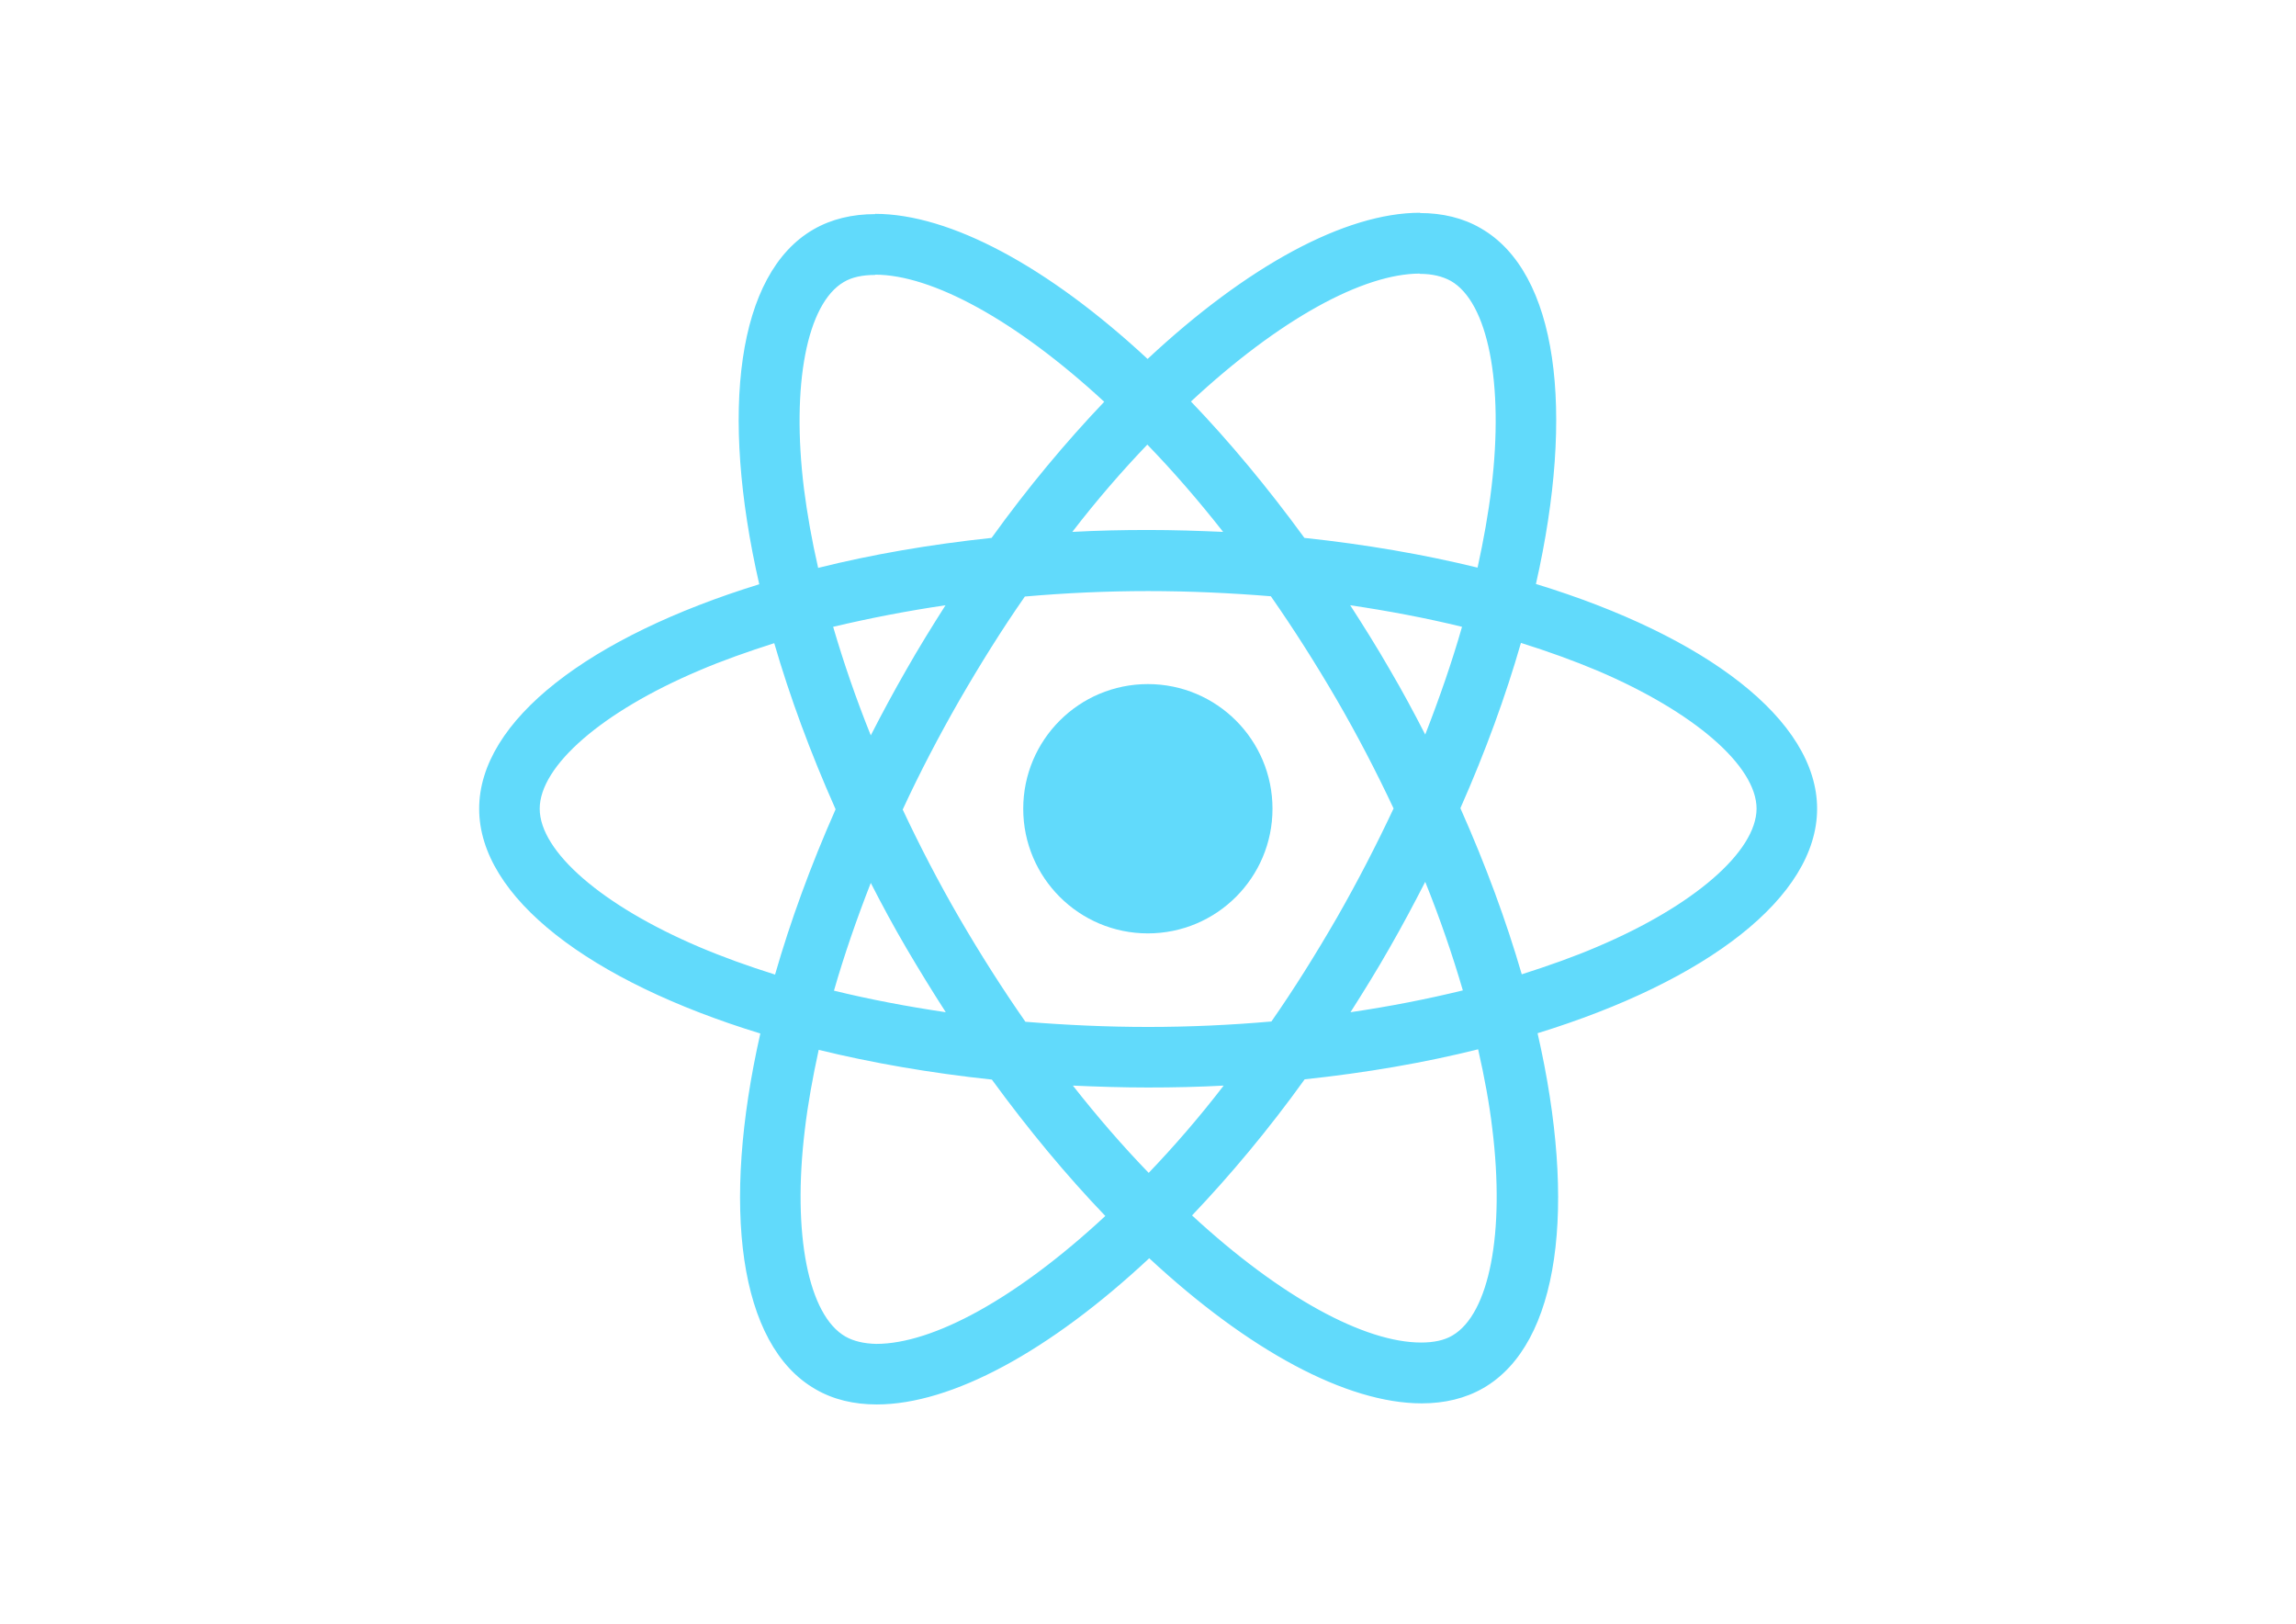
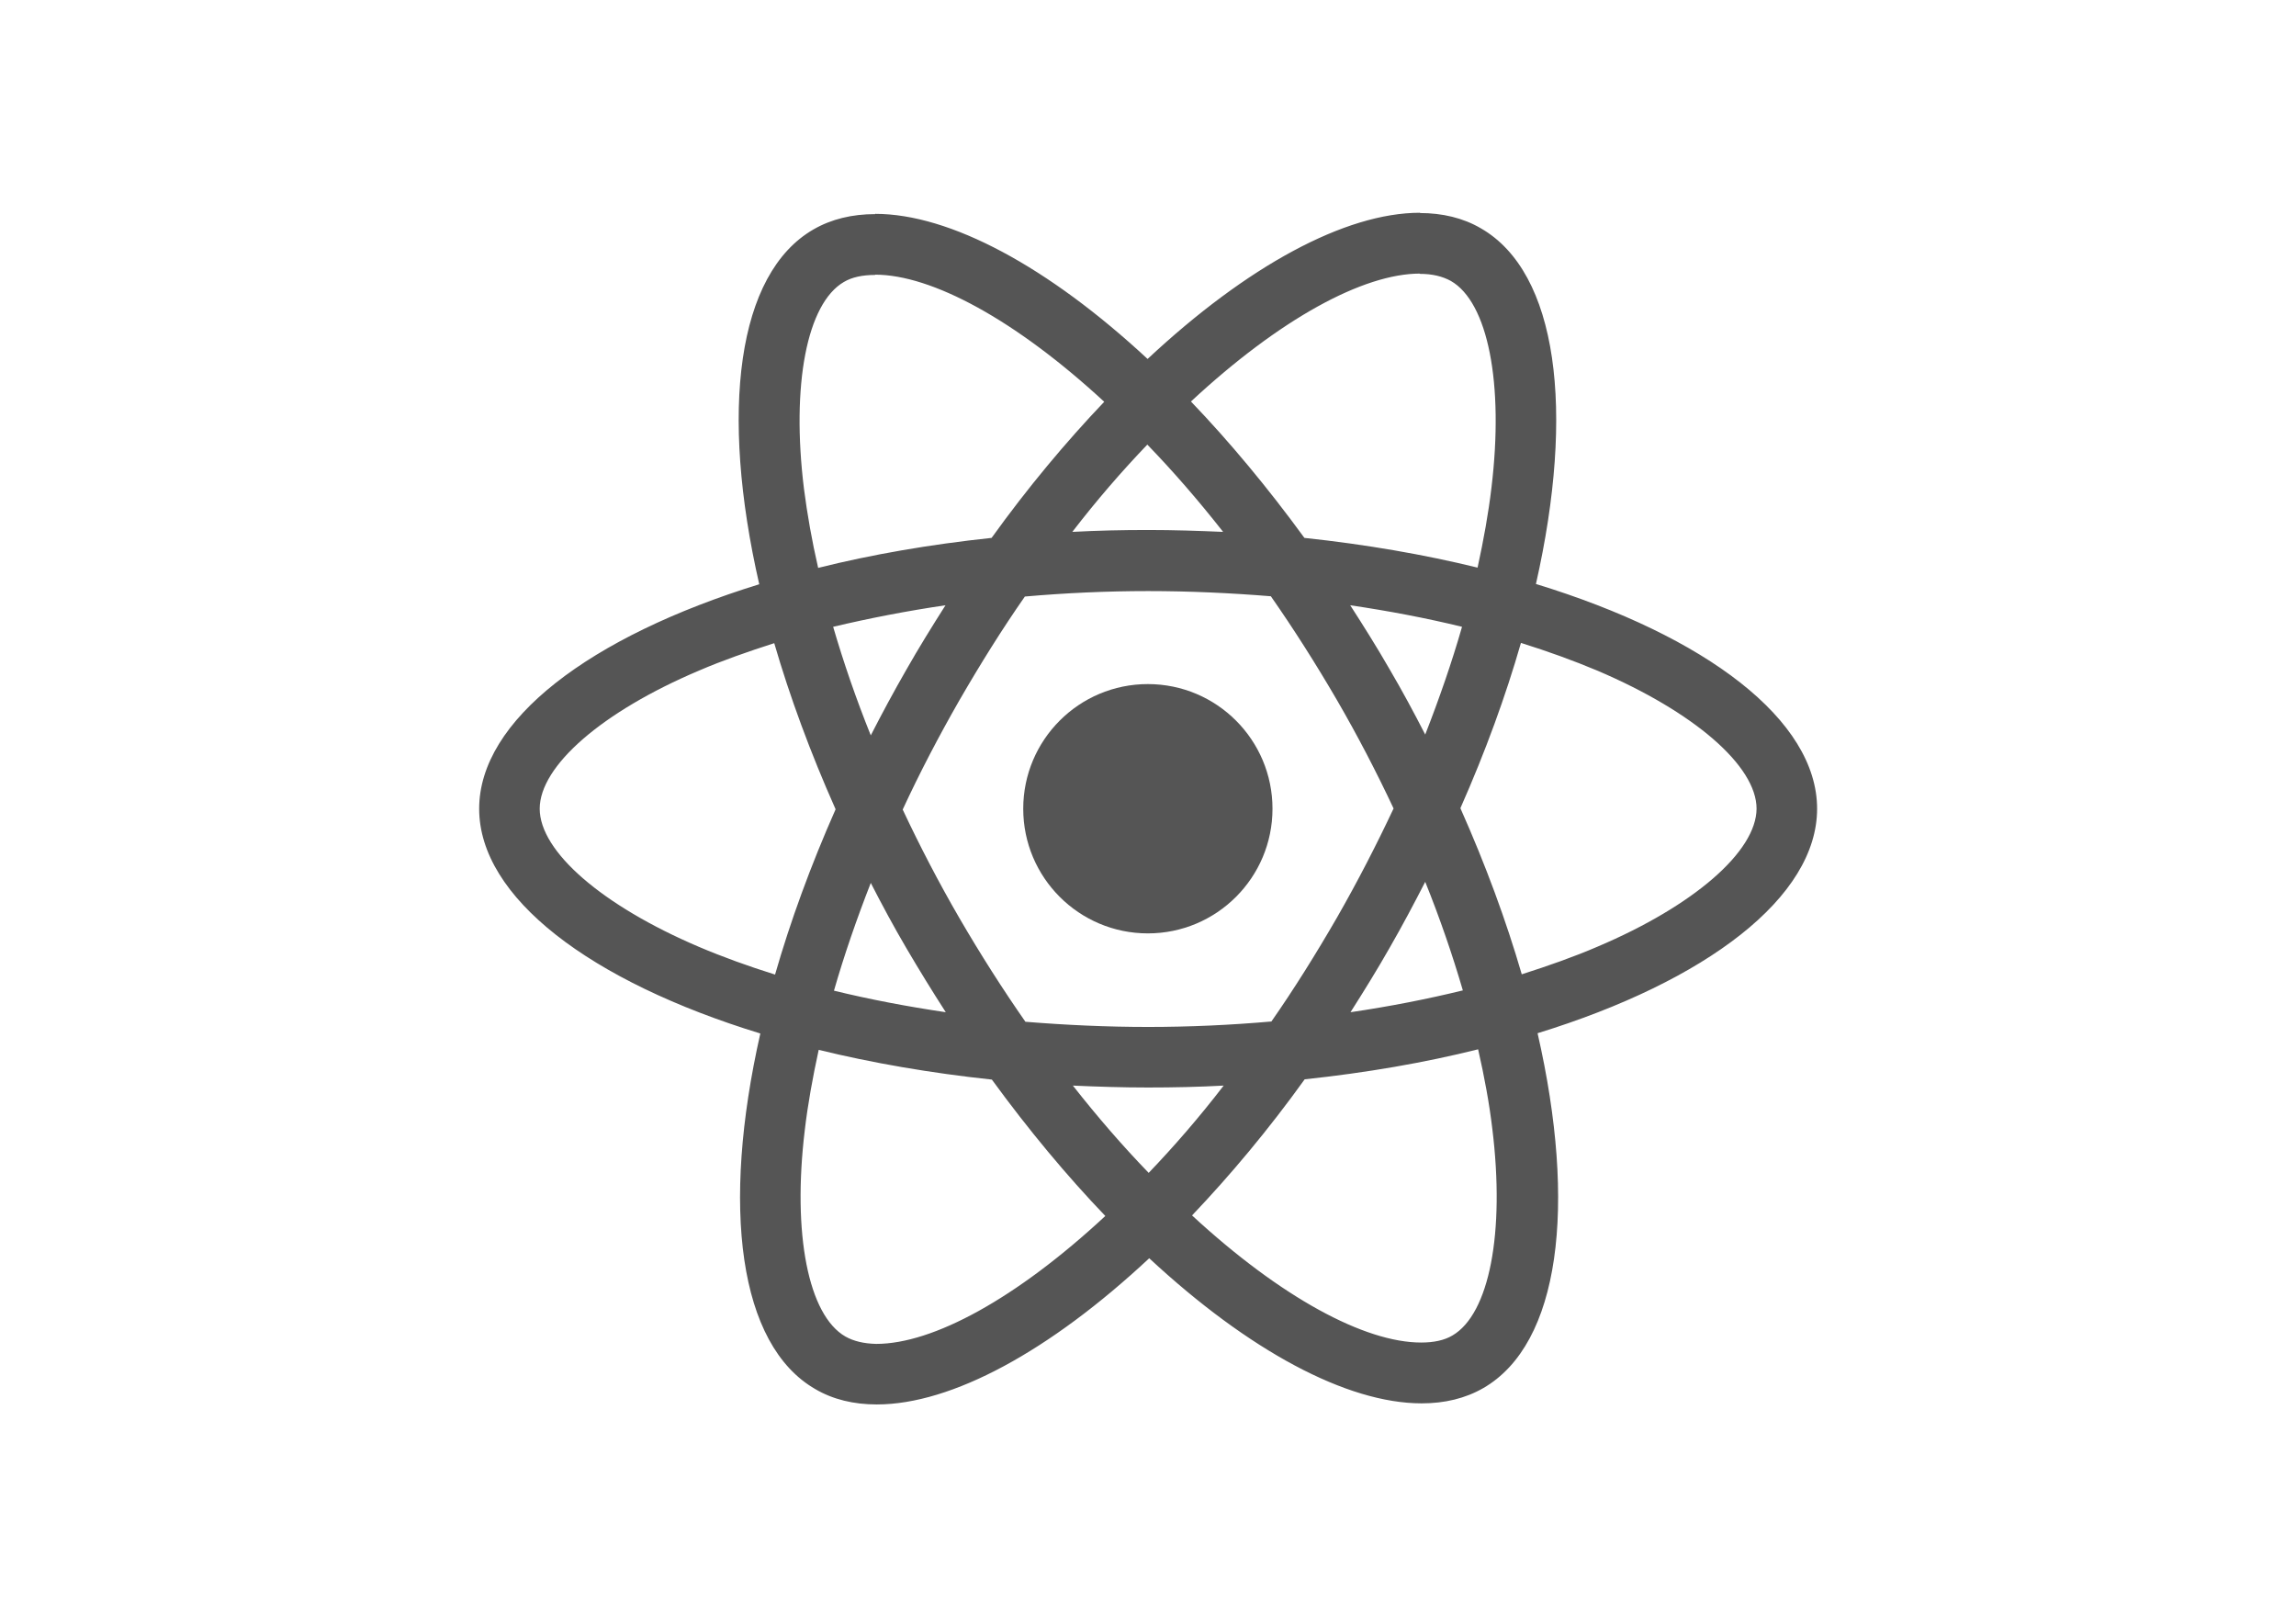
<svg xmlns="http://www.w3.org/2000/svg" viewBox="0 0 841.9 595.3">
-   <g fill="#61DAFB">
+   <g fill="#555">
    <path d="M666.3 296.5c0-32.5-40.7-63.3-103.1-82.4 14.4-63.6 8-114.2-20.2-130.4-6.5-3.8-14.1-5.6-22.4-5.6v22.3c4.6 0 8.3.9 11.4 2.6 13.6 7.8 19.5 37.5 14.9 75.7-1.1 9.4-2.9 19.3-5.1 29.4-19.6-4.8-41-8.5-63.5-10.9-13.5-18.5-27.5-35.3-41.6-50 32.6-30.3 63.2-46.9 84-46.9V78c-27.5 0-63.5 19.6-99.9 53.6-36.4-33.8-72.4-53.2-99.9-53.2v22.3c20.7 0 51.4 16.5 84 46.6-14 14.7-28 31.4-41.3 49.9-22.6 2.4-44 6.1-63.6 11-2.3-10-4-19.7-5.2-29-4.7-38.2 1.1-67.9 14.6-75.8 3-1.8 6.9-2.6 11.5-2.6V78.5c-8.4 0-16 1.8-22.6 5.6-28.1 16.2-34.4 66.7-19.9 130.1-62.2 19.2-102.7 49.9-102.7 82.3 0 32.5 40.7 63.3 103.1 82.4-14.4 63.6-8 114.2 20.2 130.4 6.5 3.8 14.1 5.6 22.5 5.6 27.5 0 63.5-19.6 99.9-53.6 36.4 33.8 72.4 53.2 99.9 53.2 8.4 0 16-1.8 22.6-5.6 28.1-16.2 34.4-66.7 19.9-130.1 62-19.1 102.5-49.9 102.5-82.3zm-130.2-66.7c-3.7 12.9-8.3 26.2-13.5 39.5-4.1-8-8.4-16-13.1-24-4.6-8-9.5-15.8-14.4-23.4 14.2 2.1 27.9 4.7 41 7.9zm-45.8 106.5c-7.8 13.5-15.8 26.3-24.1 38.2-14.9 1.3-30 2-45.2 2-15.1 0-30.2-.7-45-1.9-8.3-11.9-16.4-24.6-24.2-38-7.6-13.1-14.5-26.4-20.8-39.8 6.2-13.4 13.2-26.8 20.7-39.9 7.8-13.5 15.8-26.3 24.1-38.2 14.9-1.3 30-2 45.2-2 15.1 0 30.2.7 45 1.9 8.3 11.9 16.4 24.6 24.2 38 7.6 13.1 14.5 26.4 20.8 39.8-6.3 13.4-13.2 26.8-20.7 39.9zm32.3-13c5.4 13.4 10 26.8 13.8 39.8-13.1 3.2-26.9 5.9-41.2 8 4.9-7.7 9.8-15.6 14.4-23.7 4.6-8 8.9-16.1 13-24.1zM421.2 430c-9.3-9.6-18.6-20.3-27.8-32 9 .4 18.2.7 27.5.7 9.4 0 18.7-.2 27.8-.7-9 11.7-18.3 22.4-27.5 32zm-74.4-58.9c-14.2-2.1-27.9-4.7-41-7.9 3.7-12.9 8.3-26.2 13.5-39.5 4.1 8 8.4 16 13.1 24 4.7 8 9.5 15.8 14.4 23.4zM420.7 163c9.3 9.6 18.6 20.3 27.8 32-9-.4-18.2-.7-27.5-.7-9.4 0-18.7.2-27.8.7 9-11.7 18.3-22.4 27.5-32zm-74 58.9c-4.9 7.7-9.8 15.6-14.4 23.7-4.6 8-8.9 16-13 24-5.4-13.4-10-26.8-13.8-39.8 13.1-3.1 26.9-5.8 41.2-7.9zm-90.5 125.2c-35.4-15.1-58.3-34.9-58.3-50.6 0-15.7 22.9-35.6 58.3-50.6 8.6-3.7 18-7 27.7-10.1 5.7 19.6 13.2 40 22.5 60.9-9.2 20.8-16.6 41.1-22.2 60.6-9.9-3.1-19.3-6.5-28-10.2zM310 490c-13.6-7.8-19.5-37.5-14.9-75.7 1.1-9.4 2.9-19.3 5.1-29.4 19.6 4.8 41 8.5 63.5 10.9 13.5 18.5 27.5 35.3 41.6 50-32.6 30.3-63.2 46.9-84 46.9-4.5-.1-8.3-1-11.3-2.7zm237.2-76.2c4.7 38.2-1.1 67.9-14.6 75.8-3 1.8-6.9 2.6-11.5 2.6-20.7 0-51.4-16.5-84-46.6 14-14.7 28-31.4 41.3-49.9 22.6-2.4 44-6.1 63.6-11 2.3 10.1 4.1 19.8 5.2 29.1zm38.5-66.7c-8.6 3.7-18 7-27.7 10.1-5.7-19.6-13.2-40-22.5-60.9 9.2-20.8 16.6-41.1 22.2-60.6 9.9 3.1 19.3 6.5 28.1 10.2 35.4 15.1 58.3 34.9 58.3 50.6-.1 15.7-23 35.6-58.4 50.6zM320.8 78.4z" />
    <circle cx="420.9" cy="296.5" r="45.7" />
    <path d="M520.5 78.1z" />
  </g>
</svg>
